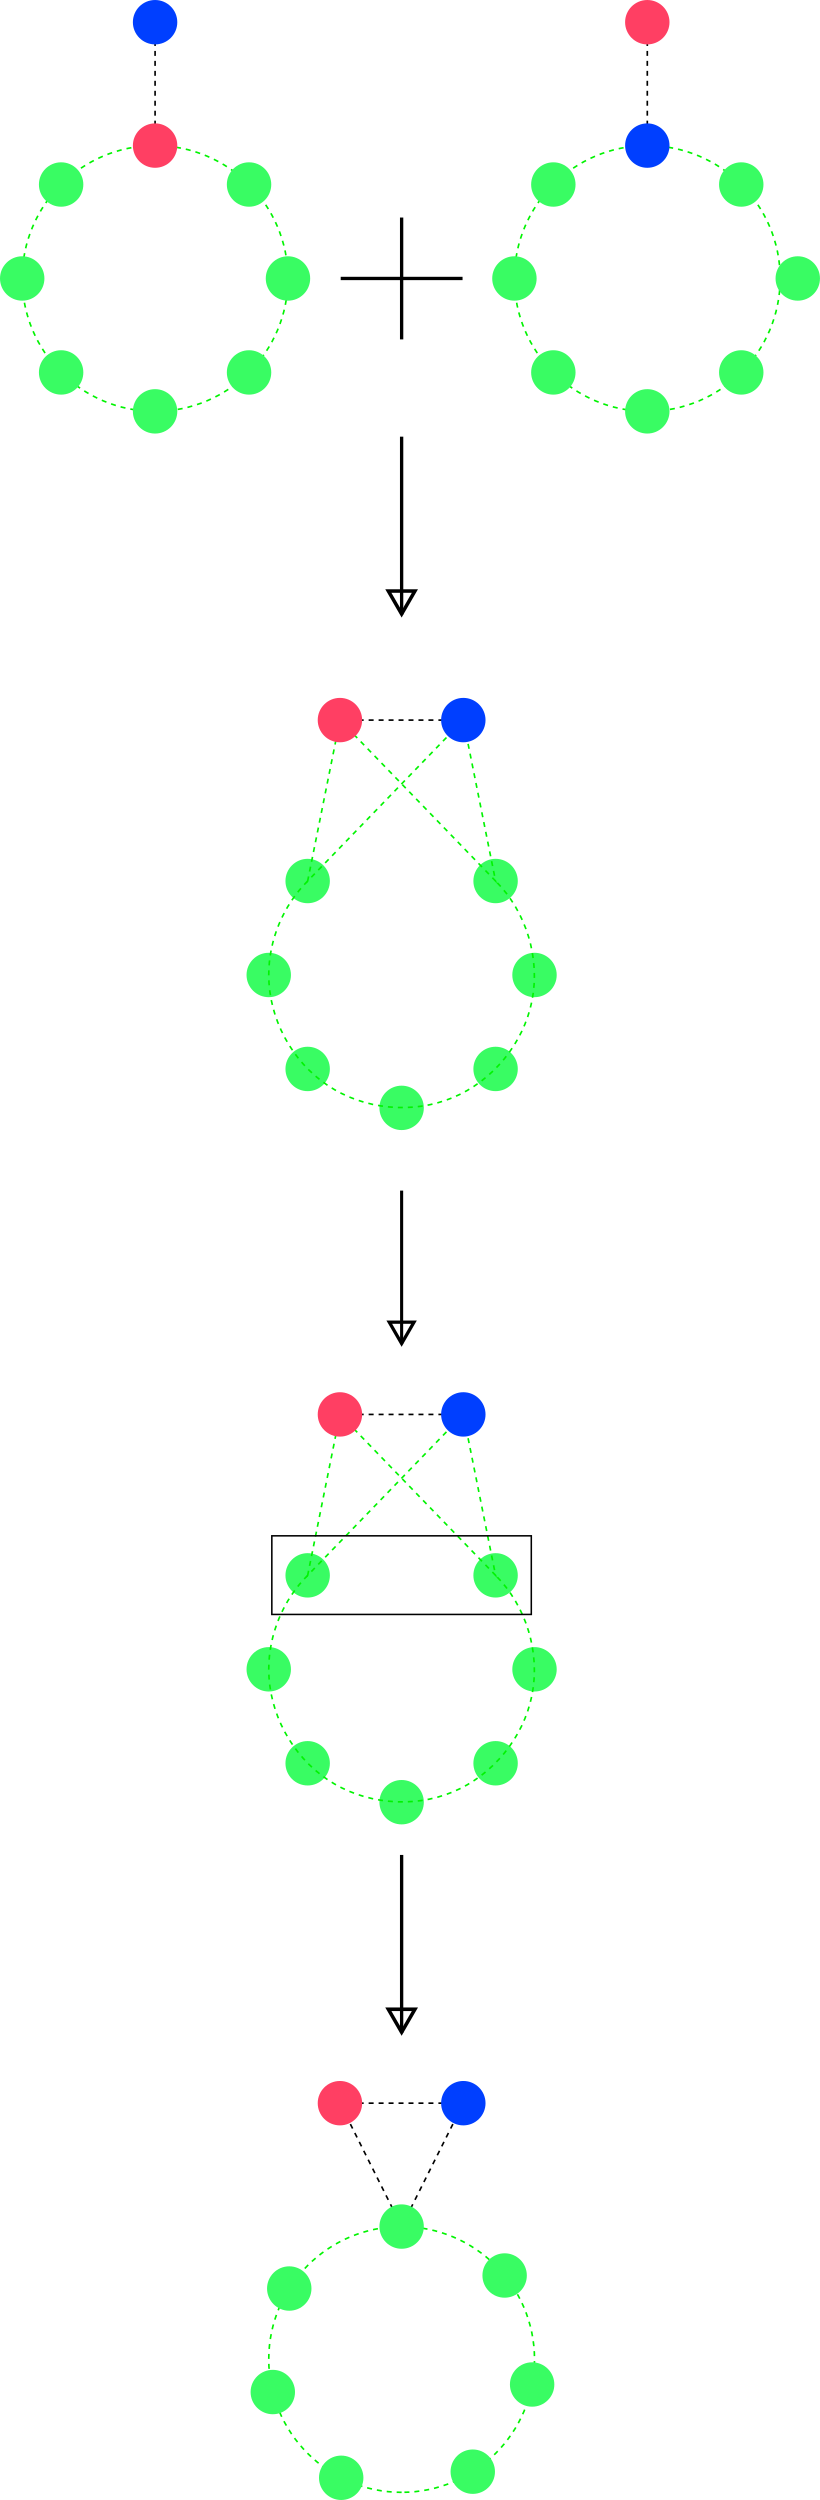
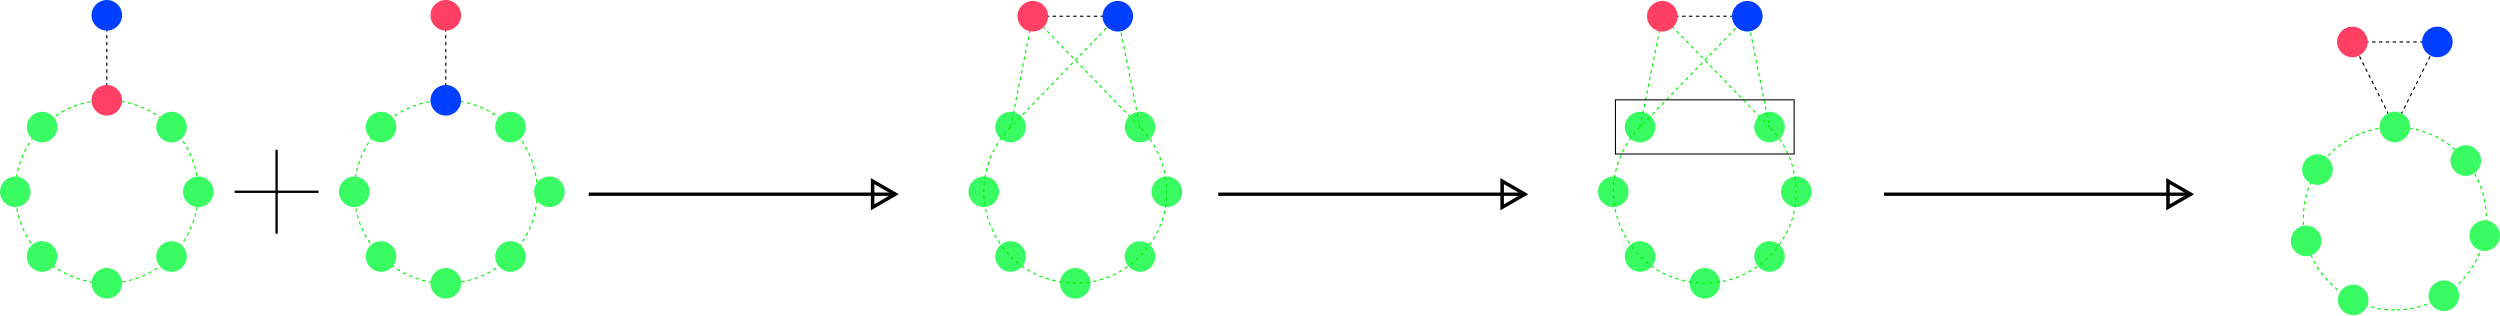
- <svg xmlns="http://www.w3.org/2000/svg" width="246.826mm" height="752.552mm" viewBox="0 0 246.826 752.552" version="1.1" id="svg24181">
+ <svg xmlns="http://www.w3.org/2000/svg" width="1092.758mm" height="137.785mm" viewBox="0 0 1092.758 137.785" version="1.1" id="svg24181">
  <defs id="defs24178">
    <marker style="overflow:visible" id="EmptyTriangleOutL" refX="0" refY="0" orient="auto">
      <path transform="matrix(0.8,0,0,0.8,-4.8,0)" style="fill:context-fill;fill-rule:evenodd;stroke:context-stroke;stroke-width:1pt" d="M 5.77,0 -2.88,5 V -5 Z" id="path2112" />
    </marker>
    <marker style="overflow:visible" id="Arrow1Lstart" refX="0" refY="0" orient="auto">
      <path transform="matrix(0.8,0,0,0.8,10,0)" style="fill:context-stroke;fill-rule:evenodd;stroke:context-stroke;stroke-width:1pt" d="M 0,0 5,-5 -12.5,0 5,5 Z" id="path1952" />
    </marker>
    <marker style="overflow:visible" id="EmptyTriangleOutL-9" refX="0" refY="0" orient="auto">
      <path transform="matrix(0.8,0,0,0.8,-4.8,0)" style="fill:context-fill;fill-rule:evenodd;stroke:context-stroke;stroke-width:1pt" d="M 5.77,0 -2.88,5 V -5 Z" id="path2112-2" />
    </marker>
    <marker style="overflow:visible" id="EmptyTriangleOutL-8" refX="0" refY="0" orient="auto">
      <path transform="matrix(0.8,0,0,0.8,-4.8,0)" style="fill:context-fill;fill-rule:evenodd;stroke:context-stroke;stroke-width:1pt" d="M 5.77,0 -2.88,5 V -5 Z" id="path2112-9" />
+     </marker>
+     <marker style="overflow:visible" id="EmptyTriangleOutL-3" refX="0" refY="0" orient="auto">
+       <path transform="matrix(0.8,0,0,0.8,-4.8,0)" style="fill:context-fill;fill-rule:evenodd;stroke:context-stroke;stroke-width:1pt" d="M 5.77,0 -2.88,5 V -5 Z" id="path2112-6" />
+     </marker>
+     <marker style="overflow:visible" id="EmptyTriangleOutL-35" refX="0" refY="0" orient="auto">
+       <path transform="matrix(0.8,0,0,0.8,-4.8,0)" style="fill:context-fill;fill-rule:evenodd;stroke:context-stroke;stroke-width:1pt" d="M 5.77,0 -2.88,5 V -5 Z" id="path2112-62" />
    </marker>
  </defs>
  <g id="layer1" transform="translate(-46.24018,-4.451481)">
    <circle style="fill:none;stroke:#00f300;stroke-width:0.5;stroke-miterlimit:4;stroke-dasharray:1.5, 1.5;stroke-dashoffset:0;stroke-opacity:1" id="path3550" cx="88.278" cy="-92.924" r="40" transform="rotate(90)" />
    <circle style="fill:#39fc63;fill-opacity:1;stroke:none;stroke-width:0.5;stroke-dasharray:1.5, 1.5;stroke-opacity:1" id="path3446-3" cx="59.994" cy="-121.208" r="6.684" transform="rotate(90)" />
    <circle style="fill:#39fc63;fill-opacity:1;stroke:none;stroke-width:0.5;stroke-dasharray:1.5, 1.5;stroke-opacity:1" id="path3446-3-6" cx="128.278" cy="-92.924" r="6.684" transform="rotate(90)" />
    <circle style="fill:#39fc63;fill-opacity:1;stroke:none;stroke-width:0.5;stroke-dasharray:1.5, 1.5;stroke-opacity:1" id="path3446-3-6-1" cx="116.562" cy="-121.208" r="6.684" transform="rotate(90)" />
    <circle style="fill:#39fc63;fill-opacity:1;stroke:none;stroke-width:0.5;stroke-dasharray:1.5, 1.5;stroke-opacity:1" id="path3446-3-6-2" cx="116.562" cy="-64.64" r="6.684" transform="rotate(90)" />
    <circle style="fill:#39fc63;fill-opacity:1;stroke:none;stroke-width:0.5;stroke-dasharray:1.5, 1.5;stroke-opacity:1" id="path3446-3-6-2-2" cx="88.278" cy="-52.924" r="6.684" transform="rotate(90)" />
    <circle style="fill:#39fc63;fill-opacity:1;stroke:none;stroke-width:0.5;stroke-dasharray:1.5, 1.5;stroke-opacity:1" id="path3446-3-6-2-0" cx="88.278" cy="-132.924" r="6.684" transform="rotate(90)" />
    <circle style="fill:#39fc63;fill-opacity:1;stroke:none;stroke-width:0.5;stroke-dasharray:1.5, 1.5;stroke-opacity:1" id="path3446-3-6-7" cx="59.994" cy="-64.64" r="6.684" transform="rotate(90)" />
    <path style="fill:none;stroke:#000000;stroke-width:0.5;stroke-linecap:butt;stroke-linejoin:miter;stroke-miterlimit:4;stroke-dasharray:1.5, 1.5;stroke-dashoffset:0;stroke-opacity:1" d="m 92.924,48.278 c 0,-37.142 0,-37.142 0,-37.142" id="path26129" />
    <circle style="fill:#ff3f63;stroke-width:0.5;stroke-dasharray:1.5, 1.5" id="path3446" cx="48.278" cy="-92.924" r="6.684" transform="rotate(90)" />
    <circle style="fill:#003fff;fill-opacity:1;stroke-width:0.5;stroke-dasharray:1.5, 1.5" id="path3446-36" cx="11.135" cy="-92.924" r="6.684" transform="rotate(90)" />
    <circle style="fill:none;stroke:#00f300;stroke-width:0.5;stroke-miterlimit:4;stroke-dasharray:1.5, 1.5;stroke-dashoffset:0;stroke-opacity:1" id="path3550-1" cx="88.278" cy="-241.091" r="40" transform="rotate(90)" />
    <circle style="fill:#39fc63;fill-opacity:1;stroke:none;stroke-width:0.5;stroke-dasharray:1.5, 1.5;stroke-opacity:1" id="path3446-3-2" cx="59.994" cy="-269.375" r="6.684" transform="rotate(90)" />
    <circle style="fill:#39fc63;fill-opacity:1;stroke:none;stroke-width:0.5;stroke-dasharray:1.5, 1.5;stroke-opacity:1" id="path3446-3-6-9" cx="128.278" cy="-241.091" r="6.684" transform="rotate(90)" />
    <circle style="fill:#39fc63;fill-opacity:1;stroke:none;stroke-width:0.5;stroke-dasharray:1.5, 1.5;stroke-opacity:1" id="path3446-3-6-1-3" cx="116.562" cy="-269.375" r="6.684" transform="rotate(90)" />
    <circle style="fill:#39fc63;fill-opacity:1;stroke:none;stroke-width:0.5;stroke-dasharray:1.5, 1.5;stroke-opacity:1" id="path3446-3-6-2-1" cx="116.562" cy="-212.807" r="6.684" transform="rotate(90)" />
    <circle style="fill:#39fc63;fill-opacity:1;stroke:none;stroke-width:0.5;stroke-dasharray:1.5, 1.5;stroke-opacity:1" id="path3446-3-6-2-2-9" cx="88.278" cy="-201.091" r="6.684" transform="rotate(90)" />
    <circle style="fill:#39fc63;fill-opacity:1;stroke:none;stroke-width:0.5;stroke-dasharray:1.5, 1.5;stroke-opacity:1" id="path3446-3-6-2-0-4" cx="88.278" cy="-286.383" r="6.684" transform="rotate(90)" />
    <circle style="fill:#39fc63;fill-opacity:1;stroke:none;stroke-width:0.5;stroke-dasharray:1.5, 1.5;stroke-opacity:1" id="path3446-3-6-7-7" cx="59.994" cy="-212.807" r="6.684" transform="rotate(90)" />
    <path style="fill:none;stroke:#000000;stroke-width:0.5;stroke-linecap:butt;stroke-linejoin:miter;stroke-miterlimit:4;stroke-dasharray:1.5, 1.5;stroke-dashoffset:0;stroke-opacity:1" d="m 241.091,48.278 c 0,-37.142 0,-37.142 0,-37.142" id="path26129-8" />
    <circle style="fill:#ff3f63;stroke-width:0.5;stroke-dasharray:1.5, 1.5" id="path3446-4" cx="11.135" cy="-241.091" r="6.684" transform="rotate(90)" />
    <circle style="fill:#003fff;fill-opacity:1;stroke-width:0.5;stroke-dasharray:1.5, 1.5" id="path3446-36-5" cx="48.278" cy="-241.091" r="6.684" transform="rotate(90)" />
-     <circle style="fill:none;stroke:#00f300;stroke-width:0.5;stroke-miterlimit:4;stroke-dasharray:1.5, 1.5;stroke-dashoffset:0;stroke-opacity:1" id="path3550-1-3" cx="714.695" cy="-167.139" r="40" transform="rotate(90)" />
-     <circle style="fill:#39fc63;fill-opacity:1;stroke:none;stroke-width:0.5;stroke-dasharray:1.5, 1.5;stroke-opacity:1" id="path3446-3-2-6" cx="689.424" cy="-198.145" r="6.684" transform="rotate(90)" />
-     <circle style="fill:#39fc63;fill-opacity:1;stroke:none;stroke-width:0.5;stroke-dasharray:1.5, 1.5;stroke-opacity:1" id="path3446-3-6-9-0" cx="750.32" cy="-148.949" r="6.684" transform="rotate(90)" />
-     <circle style="fill:#39fc63;fill-opacity:1;stroke:none;stroke-width:0.5;stroke-dasharray:1.5, 1.5;stroke-opacity:1" id="path3446-3-6-1-3-6" cx="748.48" cy="-188.553" r="6.684" transform="rotate(90)" />
-     <circle style="fill:#39fc63;fill-opacity:1;stroke:none;stroke-width:0.5;stroke-dasharray:1.5, 1.5;stroke-opacity:1" id="path3446-3-6-2-1-2" cx="724.506" cy="-128.361" r="6.684" transform="rotate(90)" />
-     <ellipse style="fill:#39fc63;fill-opacity:1;stroke:none;stroke-width:0.5;stroke-dasharray:1.5, 1.5;stroke-opacity:1" id="path3446-3-6-2-2-9-61" cx="693.347" cy="-133.312" transform="rotate(90)" rx="6.684" ry="6.684" />
-     <circle style="fill:#39fc63;fill-opacity:1;stroke:none;stroke-width:0.5;stroke-dasharray:1.5, 1.5;stroke-opacity:1" id="path3446-3-6-2-0-4-8" cx="722.235" cy="-206.422" r="6.684" transform="rotate(90)" />
-     <path style="fill:none;stroke:#000000;stroke-width:0.5;stroke-linecap:butt;stroke-linejoin:miter;stroke-miterlimit:4;stroke-dasharray:1.5, 1.5;stroke-dashoffset:0;stroke-opacity:1" d="M 167.138,674.695 148.567,637.553" id="path26129-8-9" />
-     <path style="fill:none;stroke:#000000;stroke-width:0.5;stroke-linecap:butt;stroke-linejoin:miter;stroke-miterlimit:4;stroke-dasharray:1.5, 1.5;stroke-dashoffset:0;stroke-opacity:1" d="m 167.138,674.695 18.571,-37.142" id="path26129-8-9-3" />
-     <circle style="fill:#39fc63;fill-opacity:1;stroke:none;stroke-width:0.5;stroke-dasharray:1.5, 1.5;stroke-opacity:1" id="path3446-3-6-7-7-7" cx="674.695" cy="-167.138" r="6.684" transform="rotate(90)" />
-     <circle style="fill:#39fc63;fill-opacity:1;stroke:none;stroke-width:0.5;stroke-dasharray:1.5, 1.5;stroke-opacity:1" id="path3446-3-2-3" cx="269.658" cy="-195.423" r="6.684" transform="rotate(90)" />
-     <circle style="fill:#39fc63;fill-opacity:1;stroke:none;stroke-width:0.5;stroke-dasharray:1.5, 1.5;stroke-opacity:1" id="path3446-3-6-9-6" cx="337.943" cy="-167.138" r="6.684" transform="rotate(90)" />
-     <circle style="fill:#39fc63;fill-opacity:1;stroke:none;stroke-width:0.5;stroke-dasharray:1.5, 1.5;stroke-opacity:1" id="path3446-3-6-1-3-1" cx="326.227" cy="-195.423" r="6.684" transform="rotate(90)" />
-     <circle style="fill:#39fc63;fill-opacity:1;stroke:none;stroke-width:0.5;stroke-dasharray:1.5, 1.5;stroke-opacity:1" id="path3446-3-6-2-1-0" cx="326.227" cy="-138.854" r="6.684" transform="rotate(90)" />
-     <circle style="fill:#39fc63;fill-opacity:1;stroke:none;stroke-width:0.5;stroke-dasharray:1.5, 1.5;stroke-opacity:1" id="path3446-3-6-2-2-9-6" cx="297.943" cy="-127.138" r="6.684" transform="rotate(90)" />
-     <circle style="fill:#39fc63;fill-opacity:1;stroke:none;stroke-width:0.5;stroke-dasharray:1.5, 1.5;stroke-opacity:1" id="path3446-3-6-2-0-4-3" cx="297.943" cy="-207.138" r="6.684" transform="rotate(90)" />
-     <circle style="fill:#39fc63;fill-opacity:1;stroke:none;stroke-width:0.5;stroke-dasharray:1.5, 1.5;stroke-opacity:1" id="path3446-3-6-7-7-2" cx="269.658" cy="-138.854" r="6.684" transform="rotate(90)" />
-     <path style="fill:none;stroke:#00f300;stroke-width:0.5;stroke-linecap:butt;stroke-linejoin:miter;stroke-miterlimit:4;stroke-dasharray:1.5, 1.5;stroke-dashoffset:0;stroke-opacity:1" d="m 138.854,269.658 c -7.405,7.405 -11.716,17.812 -11.716,28.284 2e-5,13.09 6.893,25.986 17.777,33.259 10.884,7.272 25.437,8.706 37.53,3.696 12.094,-5.009 21.37,-16.313 23.924,-29.152 2.554,-12.838 -1.691,-26.832 -10.947,-36.088" id="path27658" />
-     <path style="fill:none;stroke:#00f300;stroke-width:0.5;stroke-linecap:butt;stroke-linejoin:miter;stroke-miterlimit:4;stroke-dasharray:1.5, 1.5;stroke-dashoffset:0;stroke-opacity:1" d="m 148.567,221.214 c 0,0 0,0 -9.713,48.445 46.855,-48.445 46.855,-48.445 46.855,-48.445" id="path27793" />
-     <path style="fill:none;stroke:#00f300;stroke-width:0.5;stroke-linecap:butt;stroke-linejoin:miter;stroke-miterlimit:4;stroke-dasharray:1.5, 1.5;stroke-dashoffset:0;stroke-opacity:1" d="m 148.567,221.214 c 0,0 0,0 46.855,48.445 -9.713,-48.445 -9.713,-48.445 -9.713,-48.445" id="path27795" />
-     <g id="g26545" transform="rotate(-90,368.6598,231.2281)">
-       <path style="fill:none;stroke:#000000;stroke-width:0.5;stroke-linecap:butt;stroke-linejoin:miter;stroke-miterlimit:4;stroke-dasharray:1.5, 1.5;stroke-dashoffset:0;stroke-opacity:1" d="m 378.674,48.278 c 0,-37.142 0,-37.142 0,-37.142" id="path26129-8-0" />
-       <circle style="fill:#ff3f63;stroke-width:0.5;stroke-dasharray:1.5, 1.5" id="path3446-4-6" cx="11.135" cy="-378.674" r="6.684" transform="rotate(90)" />
-       <circle style="fill:#003fff;fill-opacity:1;stroke-width:0.5;stroke-dasharray:1.5, 1.5" id="path3446-36-5-1" cx="48.278" cy="-378.674" r="6.684" transform="rotate(90)" />
+     <g id="g940" transform="translate(349.1193,-209.6647)">
+       <circle style="fill:#39fc63;fill-opacity:1;stroke:none;stroke-width:0.5;stroke-dasharray:1.5, 1.5;stroke-opacity:1" id="path3446-3-2-3" cx="269.658" cy="-195.423" r="6.684" transform="rotate(90)" />
+       <circle style="fill:#39fc63;fill-opacity:1;stroke:none;stroke-width:0.5;stroke-dasharray:1.5, 1.5;stroke-opacity:1" id="path3446-3-6-9-6" cx="337.943" cy="-167.138" r="6.684" transform="rotate(90)" />
+       <circle style="fill:#39fc63;fill-opacity:1;stroke:none;stroke-width:0.5;stroke-dasharray:1.5, 1.5;stroke-opacity:1" id="path3446-3-6-1-3-1" cx="326.227" cy="-195.423" r="6.684" transform="rotate(90)" />
+       <circle style="fill:#39fc63;fill-opacity:1;stroke:none;stroke-width:0.5;stroke-dasharray:1.5, 1.5;stroke-opacity:1" id="path3446-3-6-2-1-0" cx="326.227" cy="-138.854" r="6.684" transform="rotate(90)" />
+       <circle style="fill:#39fc63;fill-opacity:1;stroke:none;stroke-width:0.5;stroke-dasharray:1.5, 1.5;stroke-opacity:1" id="path3446-3-6-2-2-9-6" cx="297.943" cy="-127.138" r="6.684" transform="rotate(90)" />
+       <circle style="fill:#39fc63;fill-opacity:1;stroke:none;stroke-width:0.5;stroke-dasharray:1.5, 1.5;stroke-opacity:1" id="path3446-3-6-2-0-4-3" cx="297.943" cy="-207.138" r="6.684" transform="rotate(90)" />
+       <circle style="fill:#39fc63;fill-opacity:1;stroke:none;stroke-width:0.5;stroke-dasharray:1.5, 1.5;stroke-opacity:1" id="path3446-3-6-7-7-2" cx="269.658" cy="-138.854" r="6.684" transform="rotate(90)" />
+       <path style="fill:none;stroke:#00f300;stroke-width:0.5;stroke-linecap:butt;stroke-linejoin:miter;stroke-miterlimit:4;stroke-dasharray:1.5, 1.5;stroke-dashoffset:0;stroke-opacity:1" d="m 138.854,269.658 c -7.405,7.405 -11.716,17.812 -11.716,28.284 2e-5,13.09 6.893,25.986 17.777,33.259 10.884,7.272 25.437,8.706 37.53,3.696 12.094,-5.009 21.37,-16.313 23.924,-29.152 2.554,-12.838 -1.691,-26.832 -10.947,-36.088" id="path27658" />
+       <path style="fill:none;stroke:#00f300;stroke-width:0.5;stroke-linecap:butt;stroke-linejoin:miter;stroke-miterlimit:4;stroke-dasharray:1.5, 1.5;stroke-dashoffset:0;stroke-opacity:1" d="m 148.567,221.214 c 0,0 0,0 -9.713,48.445 46.855,-48.445 46.855,-48.445 46.855,-48.445" id="path27793" />
+       <path style="fill:none;stroke:#00f300;stroke-width:0.5;stroke-linecap:butt;stroke-linejoin:miter;stroke-miterlimit:4;stroke-dasharray:1.5, 1.5;stroke-dashoffset:0;stroke-opacity:1" d="m 148.567,221.214 c 0,0 0,0 46.855,48.445 -9.713,-48.445 -9.713,-48.445 -9.713,-48.445" id="path27795" />
+       <g id="g26545" transform="rotate(-90,368.6598,231.2281)">
+         <path style="fill:none;stroke:#000000;stroke-width:0.5;stroke-linecap:butt;stroke-linejoin:miter;stroke-miterlimit:4;stroke-dasharray:1.5, 1.5;stroke-dashoffset:0;stroke-opacity:1" d="m 378.674,48.278 c 0,-37.142 0,-37.142 0,-37.142" id="path26129-8-0" />
+         <circle style="fill:#ff3f63;stroke-width:0.5;stroke-dasharray:1.5, 1.5" id="path3446-4-6" cx="11.135" cy="-378.674" r="6.684" transform="rotate(90)" />
+         <circle style="fill:#003fff;fill-opacity:1;stroke-width:0.5;stroke-dasharray:1.5, 1.5" id="path3446-36-5-1" cx="48.278" cy="-378.674" r="6.684" transform="rotate(90)" />
+       </g>
    </g>
-     <circle style="fill:#39fc63;fill-opacity:1;stroke:none;stroke-width:0.5;stroke-dasharray:1.5, 1.5;stroke-opacity:1" id="path3446-3-2-3-3" cx="478.666" cy="-195.423" r="6.684" transform="rotate(90)" />
-     <circle style="fill:#39fc63;fill-opacity:1;stroke:none;stroke-width:0.5;stroke-dasharray:1.5, 1.5;stroke-opacity:1" id="path3446-3-6-9-6-6" cx="546.95" cy="-167.138" r="6.684" transform="rotate(90)" />
-     <circle style="fill:#39fc63;fill-opacity:1;stroke:none;stroke-width:0.5;stroke-dasharray:1.5, 1.5;stroke-opacity:1" id="path3446-3-6-1-3-1-7" cx="535.234" cy="-195.423" r="6.684" transform="rotate(90)" />
-     <circle style="fill:#39fc63;fill-opacity:1;stroke:none;stroke-width:0.5;stroke-dasharray:1.5, 1.5;stroke-opacity:1" id="path3446-3-6-2-1-0-5" cx="535.234" cy="-138.854" r="6.684" transform="rotate(90)" />
-     <circle style="fill:#39fc63;fill-opacity:1;stroke:none;stroke-width:0.5;stroke-dasharray:1.5, 1.5;stroke-opacity:1" id="path3446-3-6-2-2-9-6-3" cx="506.95" cy="-127.138" r="6.684" transform="rotate(90)" />
-     <circle style="fill:#39fc63;fill-opacity:1;stroke:none;stroke-width:0.5;stroke-dasharray:1.5, 1.5;stroke-opacity:1" id="path3446-3-6-2-0-4-3-5" cx="506.95" cy="-207.138" r="6.684" transform="rotate(90)" />
-     <circle style="fill:#39fc63;fill-opacity:1;stroke:none;stroke-width:0.5;stroke-dasharray:1.5, 1.5;stroke-opacity:1" id="path3446-3-6-7-7-2-6" cx="478.666" cy="-138.854" r="6.684" transform="rotate(90)" />
-     <path style="fill:none;stroke:#00f300;stroke-width:0.5;stroke-linecap:butt;stroke-linejoin:miter;stroke-miterlimit:4;stroke-dasharray:1.5, 1.5;stroke-dashoffset:0;stroke-opacity:1" d="m 138.854,478.666 c -7.405,7.405 -11.716,17.812 -11.716,28.284 2e-5,13.09 6.893,25.986 17.777,33.259 10.884,7.272 25.437,8.706 37.53,3.696 12.094,-5.009 21.37,-16.313 23.924,-29.152 2.554,-12.838 -1.691,-26.832 -10.947,-36.088" id="path27658-2" />
-     <path style="fill:none;stroke:#00f300;stroke-width:0.5;stroke-linecap:butt;stroke-linejoin:miter;stroke-miterlimit:4;stroke-dasharray:1.5, 1.5;stroke-dashoffset:0;stroke-opacity:1" d="m 148.567,430.221 c 0,0 0,0 -9.713,48.445 46.855,-48.445 46.855,-48.445 46.855,-48.445" id="path27793-9" />
-     <path style="fill:none;stroke:#00f300;stroke-width:0.5;stroke-linecap:butt;stroke-linejoin:miter;stroke-miterlimit:4;stroke-dasharray:1.5, 1.5;stroke-dashoffset:0;stroke-opacity:1" d="m 148.567,430.221 c 0,0 0,0 46.855,48.445 -9.713,-48.445 -9.713,-48.445 -9.713,-48.445" id="path27795-1" />
-     <g id="g26545-2" transform="rotate(-90,473.1635,335.7318)">
-       <path style="fill:none;stroke:#000000;stroke-width:0.5;stroke-linecap:butt;stroke-linejoin:miter;stroke-miterlimit:4;stroke-dasharray:1.5, 1.5;stroke-dashoffset:0;stroke-opacity:1" d="m 378.674,48.278 c 0,-37.142 0,-37.142 0,-37.142" id="path26129-8-0-7" />
-       <circle style="fill:#ff3f63;stroke-width:0.5;stroke-dasharray:1.5, 1.5" id="path3446-4-6-0" cx="11.135" cy="-378.674" r="6.684" transform="rotate(90)" />
-       <circle style="fill:#003fff;fill-opacity:1;stroke-width:0.5;stroke-dasharray:1.5, 1.5" id="path3446-36-5-1-9" cx="48.278" cy="-378.674" r="6.684" transform="rotate(90)" />
+     <g id="g1059" transform="translate(925.8925,-614.7677)">
+       <circle style="fill:none;stroke:#00f300;stroke-width:0.5;stroke-miterlimit:4;stroke-dasharray:1.5, 1.5;stroke-dashoffset:0;stroke-opacity:1" id="path3550-1-3" cx="714.695" cy="-167.139" r="40" transform="rotate(90)" />
+       <circle style="fill:#39fc63;fill-opacity:1;stroke:none;stroke-width:0.5;stroke-dasharray:1.5, 1.5;stroke-opacity:1" id="path3446-3-2-6" cx="689.424" cy="-198.145" r="6.684" transform="rotate(90)" />
+       <circle style="fill:#39fc63;fill-opacity:1;stroke:none;stroke-width:0.5;stroke-dasharray:1.5, 1.5;stroke-opacity:1" id="path3446-3-6-9-0" cx="750.32" cy="-148.949" r="6.684" transform="rotate(90)" />
+       <circle style="fill:#39fc63;fill-opacity:1;stroke:none;stroke-width:0.5;stroke-dasharray:1.5, 1.5;stroke-opacity:1" id="path3446-3-6-1-3-6" cx="748.48" cy="-188.553" r="6.684" transform="rotate(90)" />
+       <circle style="fill:#39fc63;fill-opacity:1;stroke:none;stroke-width:0.5;stroke-dasharray:1.5, 1.5;stroke-opacity:1" id="path3446-3-6-2-1-2" cx="724.506" cy="-128.361" r="6.684" transform="rotate(90)" />
+       <ellipse style="fill:#39fc63;fill-opacity:1;stroke:none;stroke-width:0.5;stroke-dasharray:1.5, 1.5;stroke-opacity:1" id="path3446-3-6-2-2-9-61" cx="693.347" cy="-133.312" transform="rotate(90)" rx="6.684" ry="6.684" />
+       <circle style="fill:#39fc63;fill-opacity:1;stroke:none;stroke-width:0.5;stroke-dasharray:1.5, 1.5;stroke-opacity:1" id="path3446-3-6-2-0-4-8" cx="722.235" cy="-206.422" r="6.684" transform="rotate(90)" />
+       <path style="fill:none;stroke:#000000;stroke-width:0.5;stroke-linecap:butt;stroke-linejoin:miter;stroke-miterlimit:4;stroke-dasharray:1.5, 1.5;stroke-dashoffset:0;stroke-opacity:1" d="M 167.138,674.695 148.567,637.553" id="path26129-8-9" />
+       <path style="fill:none;stroke:#000000;stroke-width:0.5;stroke-linecap:butt;stroke-linejoin:miter;stroke-miterlimit:4;stroke-dasharray:1.5, 1.5;stroke-dashoffset:0;stroke-opacity:1" d="m 167.138,674.695 18.571,-37.142" id="path26129-8-9-3" />
+       <circle style="fill:#39fc63;fill-opacity:1;stroke:none;stroke-width:0.5;stroke-dasharray:1.5, 1.5;stroke-opacity:1" id="path3446-3-6-7-7-7" cx="674.695" cy="-167.138" r="6.684" transform="rotate(90)" />
+       <g id="g26545-2-0" transform="rotate(-90,576.8292,439.3976)">
+         <path style="fill:none;stroke:#000000;stroke-width:0.5;stroke-linecap:butt;stroke-linejoin:miter;stroke-miterlimit:4;stroke-dasharray:1.5, 1.5;stroke-dashoffset:0;stroke-opacity:1" d="m 378.674,48.278 c 0,-37.142 0,-37.142 0,-37.142" id="path26129-8-0-7-2" />
+         <circle style="fill:#ff3f63;stroke-width:0.5;stroke-dasharray:1.5, 1.5" id="path3446-4-6-0-3" cx="11.135" cy="-378.674" r="6.684" transform="rotate(90)" />
+         <circle style="fill:#003fff;fill-opacity:1;stroke-width:0.5;stroke-dasharray:1.5, 1.5" id="path3446-36-5-1-9-7" cx="48.278" cy="-378.674" r="6.684" transform="rotate(90)" />
+       </g>
    </g>
-     <g id="g26545-2-0" transform="rotate(-90,576.8292,439.3976)">
-       <path style="fill:none;stroke:#000000;stroke-width:0.5;stroke-linecap:butt;stroke-linejoin:miter;stroke-miterlimit:4;stroke-dasharray:1.5, 1.5;stroke-dashoffset:0;stroke-opacity:1" d="m 378.674,48.278 c 0,-37.142 0,-37.142 0,-37.142" id="path26129-8-0-7-2" />
-       <circle style="fill:#ff3f63;stroke-width:0.5;stroke-dasharray:1.5, 1.5" id="path3446-4-6-0-3" cx="11.135" cy="-378.674" r="6.684" transform="rotate(90)" />
-       <circle style="fill:#003fff;fill-opacity:1;stroke-width:0.5;stroke-dasharray:1.5, 1.5" id="path3446-36-5-1-9-7" cx="48.278" cy="-378.674" r="6.684" transform="rotate(90)" />
+     <g id="g1000" transform="translate(624.2861,-418.6723)">
+       <circle style="fill:#39fc63;fill-opacity:1;stroke:none;stroke-width:0.5;stroke-dasharray:1.5, 1.5;stroke-opacity:1" id="path3446-3-2-3-3" cx="478.666" cy="-195.423" r="6.684" transform="rotate(90)" />
+       <circle style="fill:#39fc63;fill-opacity:1;stroke:none;stroke-width:0.5;stroke-dasharray:1.5, 1.5;stroke-opacity:1" id="path3446-3-6-9-6-6" cx="546.95" cy="-167.138" r="6.684" transform="rotate(90)" />
+       <circle style="fill:#39fc63;fill-opacity:1;stroke:none;stroke-width:0.5;stroke-dasharray:1.5, 1.5;stroke-opacity:1" id="path3446-3-6-1-3-1-7" cx="535.234" cy="-195.423" r="6.684" transform="rotate(90)" />
+       <circle style="fill:#39fc63;fill-opacity:1;stroke:none;stroke-width:0.5;stroke-dasharray:1.5, 1.5;stroke-opacity:1" id="path3446-3-6-2-1-0-5" cx="535.234" cy="-138.854" r="6.684" transform="rotate(90)" />
+       <circle style="fill:#39fc63;fill-opacity:1;stroke:none;stroke-width:0.5;stroke-dasharray:1.5, 1.5;stroke-opacity:1" id="path3446-3-6-2-2-9-6-3" cx="506.95" cy="-127.138" r="6.684" transform="rotate(90)" />
+       <circle style="fill:#39fc63;fill-opacity:1;stroke:none;stroke-width:0.5;stroke-dasharray:1.5, 1.5;stroke-opacity:1" id="path3446-3-6-2-0-4-3-5" cx="506.95" cy="-207.138" r="6.684" transform="rotate(90)" />
+       <circle style="fill:#39fc63;fill-opacity:1;stroke:none;stroke-width:0.5;stroke-dasharray:1.5, 1.5;stroke-opacity:1" id="path3446-3-6-7-7-2-6" cx="478.666" cy="-138.854" r="6.684" transform="rotate(90)" />
+       <path style="fill:none;stroke:#00f300;stroke-width:0.5;stroke-linecap:butt;stroke-linejoin:miter;stroke-miterlimit:4;stroke-dasharray:1.5, 1.5;stroke-dashoffset:0;stroke-opacity:1" d="m 138.854,478.666 c -7.405,7.405 -11.716,17.812 -11.716,28.284 2e-5,13.09 6.893,25.986 17.777,33.259 10.884,7.272 25.437,8.706 37.53,3.696 12.094,-5.009 21.37,-16.313 23.924,-29.152 2.554,-12.838 -1.691,-26.832 -10.947,-36.088" id="path27658-2" />
+       <path style="fill:none;stroke:#00f300;stroke-width:0.5;stroke-linecap:butt;stroke-linejoin:miter;stroke-miterlimit:4;stroke-dasharray:1.5, 1.5;stroke-dashoffset:0;stroke-opacity:1" d="m 148.567,430.221 c 0,0 0,0 -9.713,48.445 46.855,-48.445 46.855,-48.445 46.855,-48.445" id="path27793-9" />
+       <path style="fill:none;stroke:#00f300;stroke-width:0.5;stroke-linecap:butt;stroke-linejoin:miter;stroke-miterlimit:4;stroke-dasharray:1.5, 1.5;stroke-dashoffset:0;stroke-opacity:1" d="m 148.567,430.221 c 0,0 0,0 46.855,48.445 -9.713,-48.445 -9.713,-48.445 -9.713,-48.445" id="path27795-1" />
+       <g id="g26545-2" transform="rotate(-90,473.1635,335.7318)">
+         <path style="fill:none;stroke:#000000;stroke-width:0.5;stroke-linecap:butt;stroke-linejoin:miter;stroke-miterlimit:4;stroke-dasharray:1.5, 1.5;stroke-dashoffset:0;stroke-opacity:1" d="m 378.674,48.278 c 0,-37.142 0,-37.142 0,-37.142" id="path26129-8-0-7" />
+         <circle style="fill:#ff3f63;stroke-width:0.5;stroke-dasharray:1.5, 1.5" id="path3446-4-6-0" cx="11.135" cy="-378.674" r="6.684" transform="rotate(90)" />
+         <circle style="fill:#003fff;fill-opacity:1;stroke-width:0.5;stroke-dasharray:1.5, 1.5" id="path3446-36-5-1-9" cx="48.278" cy="-378.674" r="6.684" transform="rotate(90)" />
+       </g>
+       <rect style="fill:none;stroke:#000000;stroke-width:0.465;stroke-miterlimit:4;stroke-dasharray:none;stroke-dashoffset:0;stroke-opacity:1" id="rect1010" width="78.106" height="23.663" x="128.067" y="466.768" />
    </g>
-     <rect style="fill:none;stroke:#000000;stroke-width:0.465;stroke-miterlimit:4;stroke-dasharray:none;stroke-dashoffset:0;stroke-opacity:1" id="rect1010" width="78.106" height="23.663" x="128.067" y="466.768" />
    <g id="g1835" transform="translate(21.96157,-80.41991)">
      <path style="fill:none;stroke:#000000;stroke-width:1;stroke-linecap:butt;stroke-linejoin:miter;stroke-miterlimit:4;stroke-dasharray:none;stroke-opacity:1" d="m 145.177,150.359 c 0,36.679 0,36.679 0,36.679" id="path1729" />
      <path style="fill:none;stroke:#000000;stroke-width:1;stroke-linecap:butt;stroke-linejoin:miter;stroke-miterlimit:4;stroke-dasharray:none;stroke-opacity:1" d="m 126.838,168.698 c 36.679,0 36.679,0 36.679,0" id="path1729-5" />
    </g>
-     <path style="fill:none;stroke:#000000;stroke-width:1;stroke-linecap:butt;stroke-linejoin:miter;stroke-miterlimit:4;stroke-dasharray:none;stroke-opacity:1;marker-end:url(#EmptyTriangleOutL)" d="m 167.138,135.903 c -1e-5,53.561 -1e-5,53.561 -1e-5,53.561" id="path1870" />
-     <path style="fill:none;stroke:#000000;stroke-width:1;stroke-linecap:butt;stroke-linejoin:miter;stroke-miterlimit:4;stroke-dasharray:none;stroke-opacity:1;marker-end:url(#EmptyTriangleOutL-8)" d="m 167.138,562.825 c 0,53.561 0,53.561 0,53.561" id="path1870-7" />
-     <path style="fill:none;stroke:#000000;stroke-width:0.929;stroke-linecap:butt;stroke-linejoin:miter;stroke-miterlimit:4;stroke-dasharray:none;stroke-opacity:1;marker-end:url(#EmptyTriangleOutL-9)" d="m 167.138,362.846 c 0,46.208 0,46.208 0,46.208" id="path1870-2" />
+     <path style="fill:none;stroke:#000000;stroke-width:1.43;stroke-linecap:butt;stroke-linejoin:miter;stroke-miterlimit:4;stroke-dasharray:none;stroke-opacity:1;marker-end:url(#EmptyTriangleOutL)" d="m 303.565,89.339 c 134.256,10e-6 134.256,10e-6 134.256,10e-6" id="path1870" />
+     <path style="fill:none;stroke:#000000;stroke-width:1.43;stroke-linecap:butt;stroke-linejoin:miter;stroke-miterlimit:4;stroke-dasharray:none;stroke-opacity:1;marker-end:url(#EmptyTriangleOutL)" d="m 578.732,89.339 c 134.256,10e-6 134.256,10e-6 134.256,10e-6" id="path1341" />
+     <path style="fill:none;stroke:#000000;stroke-width:1.43;stroke-linecap:butt;stroke-linejoin:miter;stroke-miterlimit:4;stroke-dasharray:none;stroke-opacity:1;marker-end:url(#EmptyTriangleOutL)" d="m 869.774,89.339 c 134.256,10e-6 134.256,10e-6 134.256,10e-6" id="path1343" />
  </g>
</svg>
